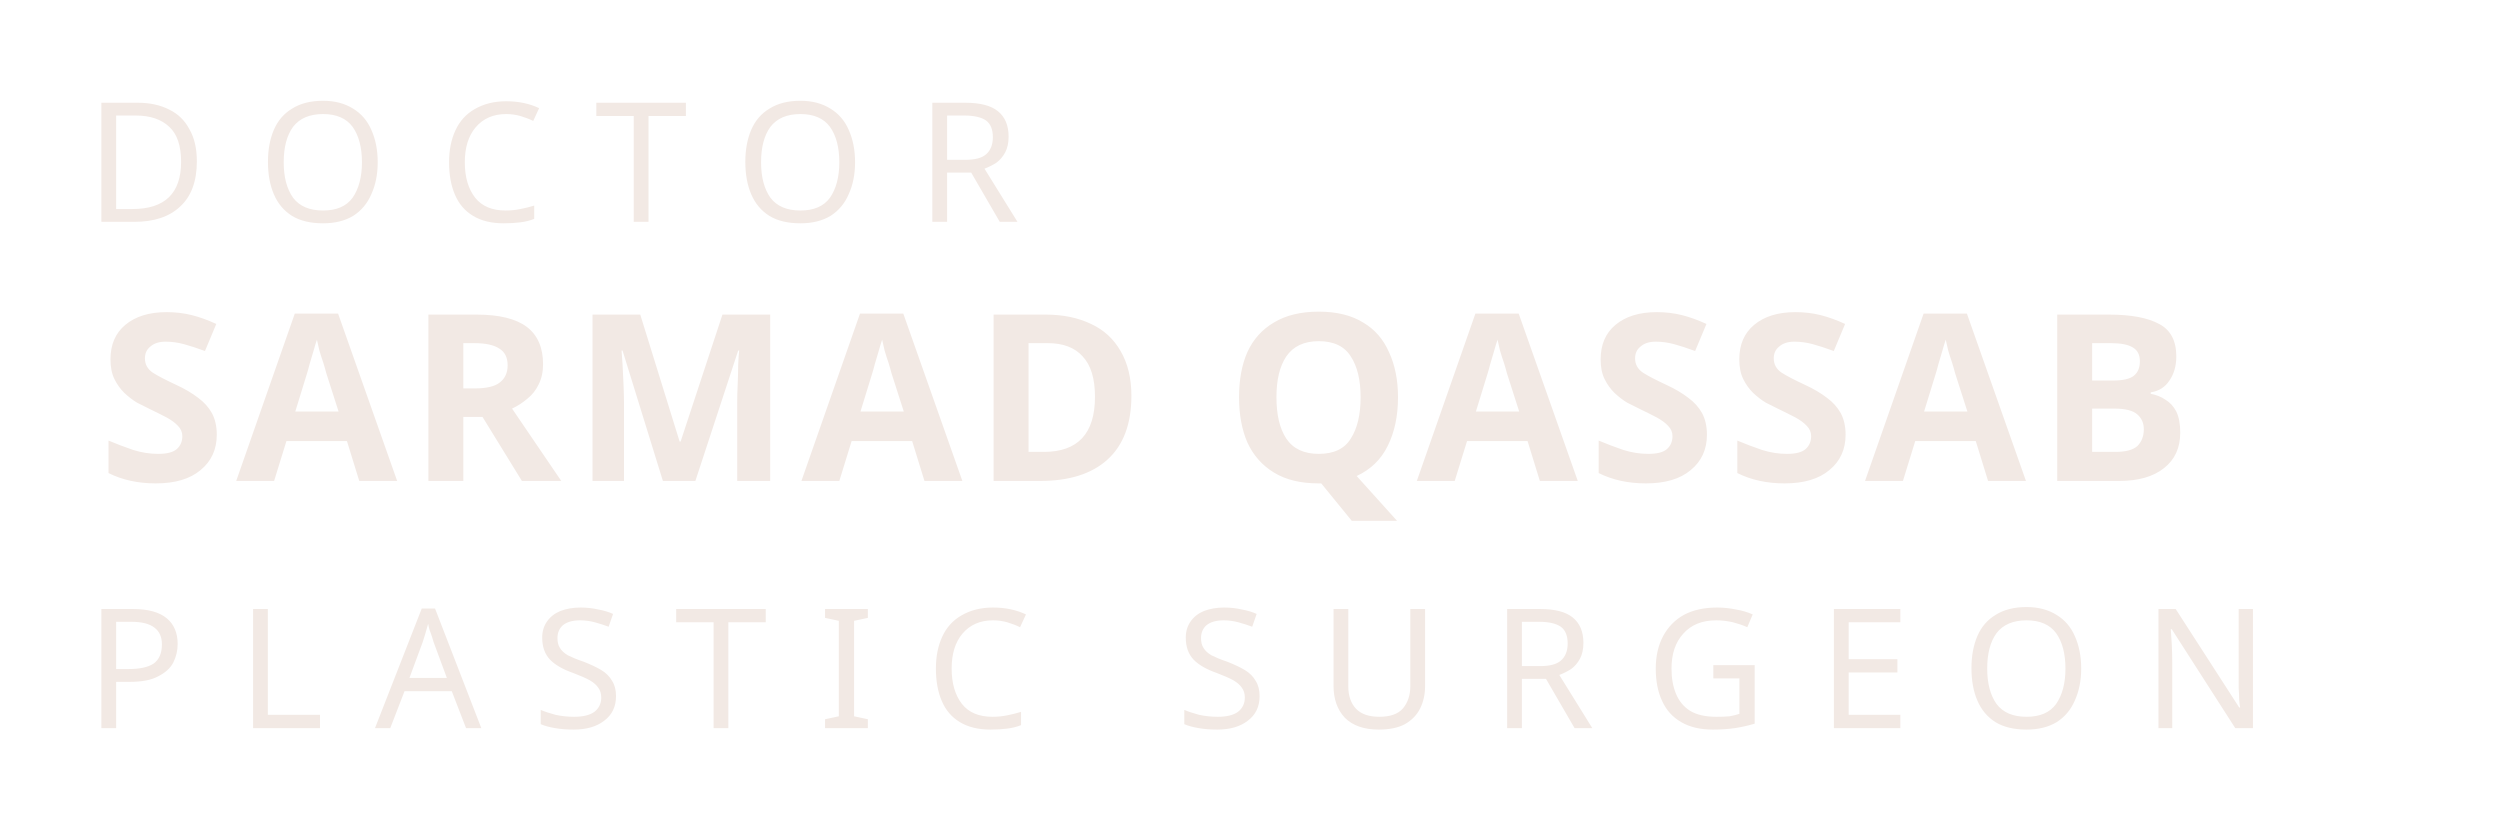
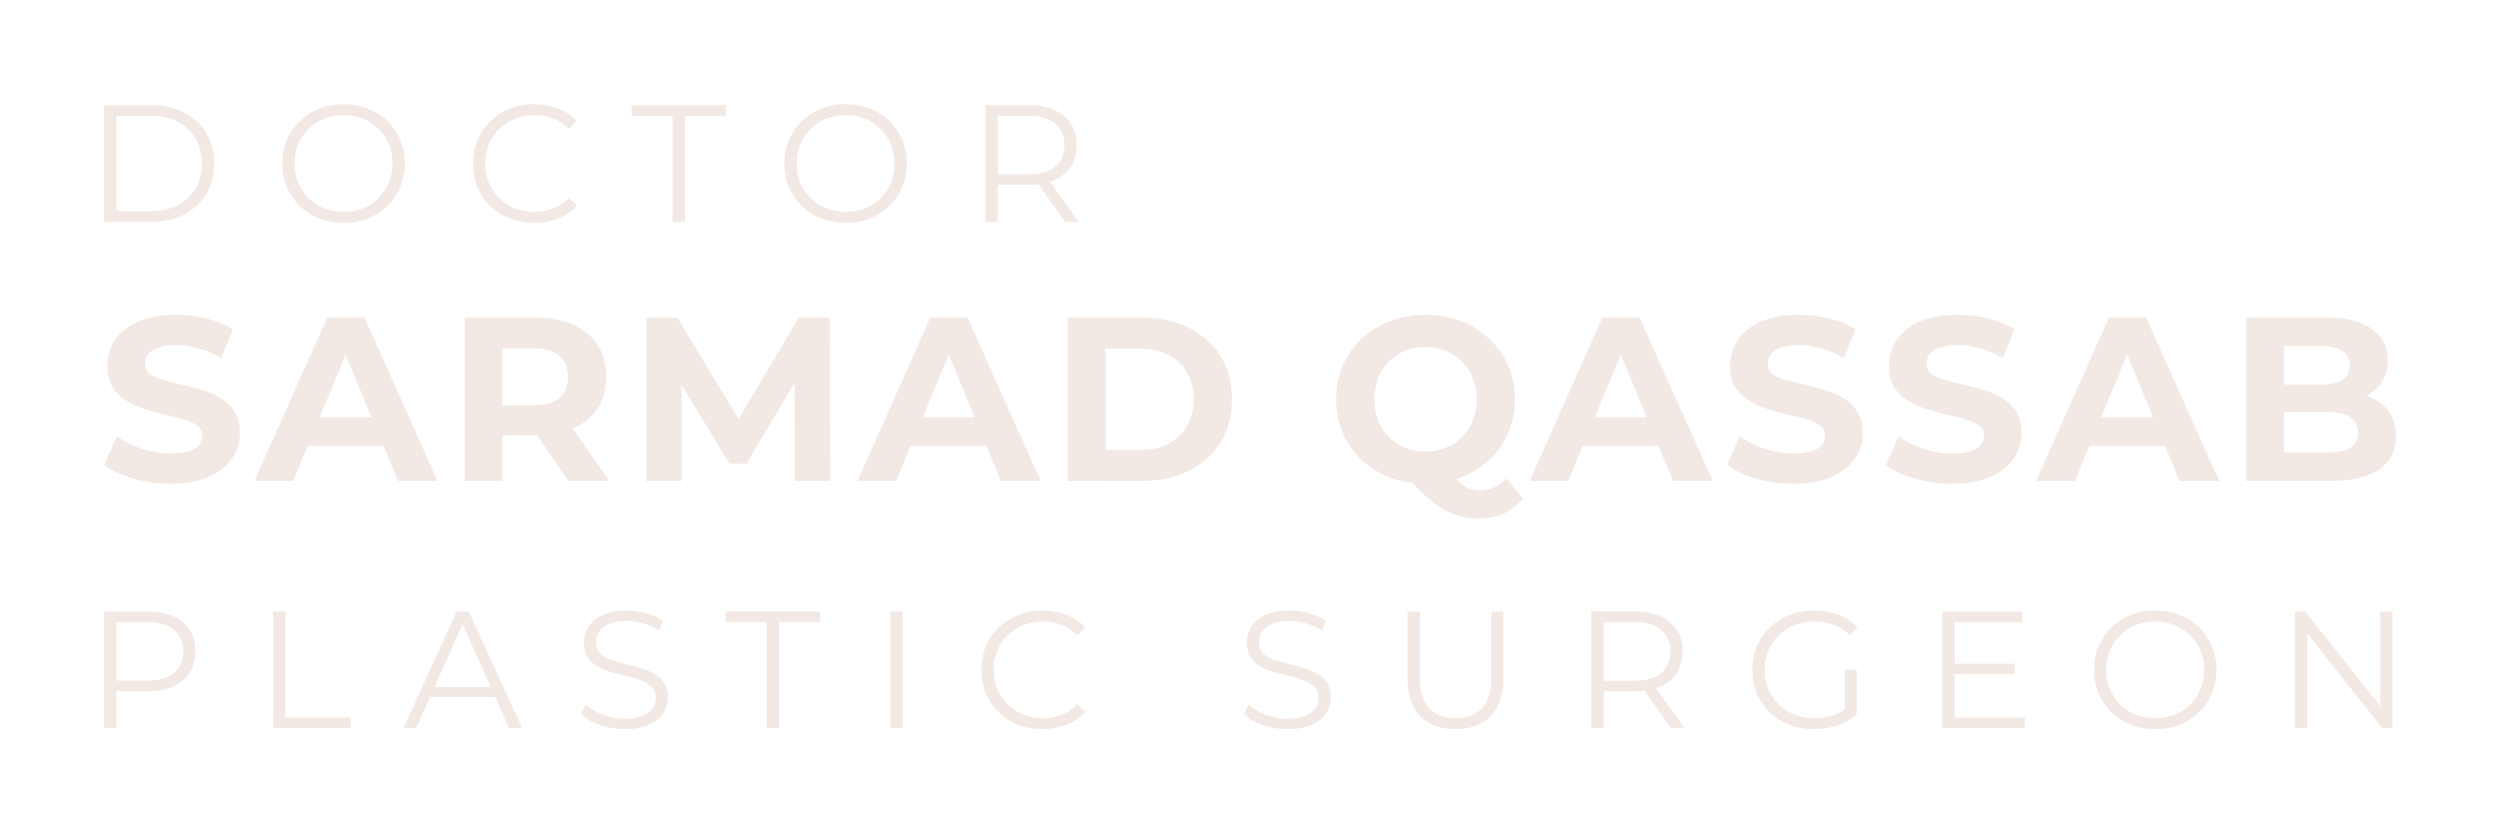
<svg xmlns="http://www.w3.org/2000/svg" width="300" height="100" viewBox="0 0 79.375 26.458" version="1.1" id="svg1">
  <defs id="defs1" />
  <g id="layer1">
    <g id="g36648" transform="matrix(0.402479,0,0,0.402479,-23.20318,31.15593)">
      <rect style="fill:#4a4e69;fill-opacity:1;stroke:none;stroke-width:1.323;stroke-linecap:round;stroke-linejoin:round" id="rect1877" width="39.443" height="39.443" x="97.094" y="-133.355" rx="0" ry="0" />
      <rect style="fill:#9a8c98;fill-opacity:1;stroke:none;stroke-width:1.323;stroke-linecap:round;stroke-linejoin:round" id="rect2038" width="39.443" height="39.443" x="136.537" y="-133.355" rx="0" ry="0" />
      <rect style="fill:#c9ada7;fill-opacity:1;stroke:none;stroke-width:1.323;stroke-linecap:round;stroke-linejoin:round" id="rect2040" width="39.443" height="39.443" x="175.98" y="-133.355" rx="0" ry="0" />
      <rect style="fill:#f2e9e4;fill-opacity:1;stroke:none;stroke-width:1.323;stroke-linecap:round;stroke-linejoin:round" id="rect10241" width="39.443" height="39.443" x="215.423" y="-133.355" rx="0" ry="0" />
      <rect style="fill:#22223b;fill-opacity:1;stroke:none;stroke-width:1.323;stroke-linecap:round;stroke-linejoin:round" id="rect2437" width="39.443" height="39.443" x="57.651" y="-133.355" rx="0" ry="0" />
    </g>
-     <g id="g6">
+     <g id="g1">
      <rect style="opacity:0;fill:#000000;stroke-width:0.506" id="rect4" width="72.76" height="19.844" x="3.307" y="3.307" />
-       <text xml:space="preserve" style="font-style:normal;font-variant:normal;font-weight:bold;font-stretch:normal;font-size:7.408px;line-height:1.5;font-family:Montserrat;-inkscape-font-specification:'Montserrat Bold';text-align:center;letter-spacing:0.318px;writing-mode:lr-tb;direction:ltr;text-anchor:middle;fill:#f2e9e4;fill-opacity:1;stroke-width:0.265" x="3.1" y="15.27" id="text3">
-         <tspan id="tspan3" style="font-size:7.408px;text-align:start;letter-spacing:0.318px;text-anchor:start;fill:#f2e9e4;fill-opacity:1;stroke-width:0.265" x="3.1" y="15.27">SARMAD QASSAB</tspan>
-       </text>
-       <text xml:space="preserve" style="font-style:normal;font-variant:normal;font-weight:normal;font-stretch:normal;font-size:5.292px;line-height:1.5;font-family:Montserrat;-inkscape-font-specification:Montserrat;text-align:start;letter-spacing:1.614px;writing-mode:lr-tb;direction:ltr;text-anchor:start;fill:#f2e9e4;fill-opacity:1;stroke-width:0.265" x="2.704" y="7.043" id="text5">
-         <tspan id="tspan5" style="letter-spacing:1.614px;stroke-width:0.265" x="2.704" y="7.043">DOCTOR</tspan>
-       </text>
-       <text xml:space="preserve" style="font-style:normal;font-variant:normal;font-weight:normal;font-stretch:normal;font-size:5.292px;line-height:1.5;font-family:Montserrat;-inkscape-font-specification:Montserrat;text-align:start;letter-spacing:1.614px;writing-mode:lr-tb;direction:ltr;text-anchor:start;fill:#f2e9e4;fill-opacity:1;stroke-width:0.265" x="2.704" y="23.119" id="text6">
-         <tspan id="tspan6" style="letter-spacing:1.614px;stroke-width:0.265" x="2.704" y="23.119">PLASTIC SURGEON</tspan>
-       </text>
+       <path style="font-weight:bold;font-size:7.408px;line-height:1.5;font-family:Montserrat;-inkscape-font-specification:'Montserrat Bold';letter-spacing:0.318px;fill:#f2e9e4;stroke-width:0.265" d="m 5.419,15.359 q -0.622,0 -1.193,-0.163 -0.57,-0.17 -0.919,-0.437 l 0.407,-0.904 q 0.333,0.237 0.785,0.393 0.459,0.148 0.926,0.148 0.356,0 0.57,-0.067 0.222,-0.074 0.326,-0.2 0.104,-0.126 0.104,-0.289 0,-0.207 -0.163,-0.326 -0.163,-0.126 -0.43,-0.2 -0.267,-0.081 -0.593,-0.148 -0.319,-0.074 -0.645,-0.178 -0.319,-0.104 -0.585,-0.267 -0.267,-0.163 -0.437,-0.43 -0.163,-0.267 -0.163,-0.682 0,-0.445 0.237,-0.808 0.244,-0.37 0.726,-0.585 0.489,-0.222 1.222,-0.222 0.489,0 0.963,0.119 0.474,0.111 0.837,0.341 l -0.37,0.911 q -0.363,-0.207 -0.726,-0.304 -0.363,-0.104 -0.711,-0.104 -0.348,0 -0.57,0.081 -0.222,0.081 -0.319,0.215 -0.096,0.126 -0.096,0.296 0,0.2 0.163,0.326 0.163,0.119 0.43,0.193 0.267,0.074 0.585,0.148 0.326,0.074 0.645,0.17 0.326,0.096 0.593,0.259 0.267,0.163 0.43,0.43 0.17,0.267 0.17,0.674 0,0.437 -0.244,0.8 -0.244,0.363 -0.733,0.585 -0.482,0.222 -1.222,0.222 z m 2.659,-0.089 2.311,-5.186 h 1.185 l 2.319,5.186 h -1.259 l -1.897,-4.578 h 0.474 l -1.904,4.578 z m 1.156,-1.111 0.319,-0.911 h 2.667 l 0.326,0.911 z m 5.518,1.111 v -5.186 h 2.215 q 1.082,0 1.682,0.504 0.6,0.496 0.6,1.378 0,0.578 -0.274,1 -0.274,0.415 -0.778,0.637 -0.504,0.222 -1.2,0.222 h -1.578 l 0.533,-0.526 v 1.971 z m 3.297,0 -1.296,-1.882 h 1.282 l 1.311,1.882 z m -2.097,-1.837 -0.533,-0.563 h 1.511 q 0.556,0 0.83,-0.237 0.274,-0.244 0.274,-0.667 0,-0.43 -0.274,-0.667 -0.274,-0.237 -0.83,-0.237 h -1.511 l 0.533,-0.57 z m 4.562,1.837 v -5.186 h 0.993 l 2.208,3.66 h -0.526 l 2.171,-3.66 h 0.985 l 0.015,5.186 h -1.126 l -0.007,-3.46 h 0.207 l -1.734,2.911 h -0.541 l -1.771,-2.911 h 0.252 v 3.46 z m 6.711,0 2.311,-5.186 h 1.185 l 2.319,5.186 H 31.781 L 29.884,10.692 h 0.474 l -1.904,4.578 z m 1.156,-1.111 0.319,-0.911 h 2.667 l 0.326,0.911 z m 5.518,1.111 v -5.186 h 2.356 q 0.845,0 1.489,0.326 0.645,0.319 1.008,0.896 0.363,0.578 0.363,1.371 0,0.785 -0.363,1.371 -0.363,0.578 -1.008,0.904 -0.645,0.319 -1.489,0.319 z m 1.2,-0.985 h 1.096 q 0.519,0 0.896,-0.193 0.385,-0.2 0.593,-0.563 0.215,-0.363 0.215,-0.852 0,-0.496 -0.215,-0.852 -0.207,-0.363 -0.593,-0.556 -0.378,-0.2 -0.896,-0.2 h -1.096 z m 10.162,1.074 q -0.607,0 -1.133,-0.2 -0.519,-0.2 -0.904,-0.563 -0.378,-0.363 -0.593,-0.852 -0.207,-0.489 -0.207,-1.067 0,-0.578 0.207,-1.067 0.215,-0.489 0.6,-0.852 0.385,-0.363 0.904,-0.563 0.519,-0.2 1.126,-0.2 0.615,0 1.126,0.2 0.519,0.2 0.896,0.563 0.385,0.356 0.6,0.845 0.215,0.489 0.215,1.074 0,0.578 -0.215,1.074 -0.215,0.489 -0.6,0.852 -0.378,0.356 -0.896,0.556 -0.511,0.2 -1.126,0.2 z m 1.697,1.104 q -0.304,0 -0.578,-0.067 -0.267,-0.067 -0.533,-0.215 -0.259,-0.148 -0.548,-0.4 -0.282,-0.252 -0.615,-0.622 l 1.259,-0.319 q 0.2,0.274 0.37,0.437 0.17,0.163 0.326,0.23 0.163,0.067 0.341,0.067 0.474,0 0.845,-0.385 l 0.533,0.637 q -0.526,0.637 -1.4,0.637 z m -1.697,-2.126 q 0.348,0 0.637,-0.119 0.296,-0.119 0.519,-0.341 0.222,-0.222 0.341,-0.526 0.126,-0.311 0.126,-0.674 0,-0.37 -0.126,-0.674 -0.119,-0.304 -0.341,-0.526 -0.222,-0.222 -0.519,-0.341 -0.289,-0.119 -0.637,-0.119 -0.348,0 -0.645,0.119 -0.296,0.119 -0.519,0.341 -0.215,0.222 -0.341,0.526 -0.119,0.304 -0.119,0.674 0,0.363 0.119,0.674 0.126,0.304 0.341,0.526 0.222,0.222 0.519,0.341 0.296,0.119 0.645,0.119 z m 3.303,0.933 2.311,-5.186 h 1.185 l 2.319,5.186 h -1.259 l -1.897,-4.578 h 0.474 l -1.904,4.578 z m 1.156,-1.111 0.319,-0.911 h 2.667 l 0.326,0.911 z m 7.222,1.2 q -0.622,0 -1.193,-0.163 -0.57,-0.17 -0.919,-0.437 l 0.407,-0.904 q 0.333,0.237 0.785,0.393 0.459,0.148 0.926,0.148 0.356,0 0.57,-0.067 0.222,-0.074 0.326,-0.2 0.104,-0.126 0.104,-0.289 0,-0.207 -0.163,-0.326 -0.163,-0.126 -0.43,-0.2 -0.267,-0.081 -0.593,-0.148 -0.319,-0.074 -0.645,-0.178 -0.319,-0.104 -0.585,-0.267 -0.267,-0.163 -0.437,-0.43 -0.163,-0.267 -0.163,-0.682 0,-0.445 0.237,-0.808 0.244,-0.37 0.726,-0.585 0.489,-0.222 1.222,-0.222 0.489,0 0.963,0.119 0.474,0.111 0.837,0.341 l -0.37,0.911 Q 58.186,11.159 57.823,11.062 57.46,10.959 57.112,10.959 q -0.348,0 -0.57,0.081 -0.222,0.081 -0.319,0.215 -0.096,0.126 -0.096,0.296 0,0.2 0.163,0.326 0.163,0.119 0.43,0.193 0.267,0.074 0.585,0.148 0.326,0.074 0.645,0.17 0.326,0.096 0.593,0.259 0.267,0.163 0.43,0.43 0.17,0.267 0.17,0.674 0,0.437 -0.244,0.8 -0.244,0.363 -0.733,0.585 -0.482,0.222 -1.222,0.222 z m 5.044,0 q -0.622,0 -1.193,-0.163 -0.57,-0.17 -0.919,-0.437 l 0.407,-0.904 q 0.333,0.237 0.785,0.393 0.459,0.148 0.926,0.148 0.356,0 0.57,-0.067 0.222,-0.074 0.326,-0.2 0.104,-0.126 0.104,-0.289 0,-0.207 -0.163,-0.326 -0.163,-0.126 -0.43,-0.2 -0.267,-0.081 -0.593,-0.148 -0.319,-0.074 -0.645,-0.178 -0.319,-0.104 -0.585,-0.267 -0.267,-0.163 -0.437,-0.43 -0.163,-0.267 -0.163,-0.682 0,-0.445 0.237,-0.808 0.244,-0.37 0.726,-0.585 0.489,-0.222 1.222,-0.222 0.489,0 0.963,0.119 0.474,0.111 0.837,0.341 l -0.37,0.911 q -0.363,-0.207 -0.726,-0.304 -0.363,-0.104 -0.711,-0.104 -0.348,0 -0.57,0.081 -0.222,0.081 -0.319,0.215 -0.096,0.126 -0.096,0.296 0,0.2 0.163,0.326 0.163,0.119 0.43,0.193 0.267,0.074 0.585,0.148 0.326,0.074 0.645,0.17 0.326,0.096 0.593,0.259 0.267,0.163 0.43,0.43 0.17,0.267 0.17,0.674 0,0.437 -0.244,0.8 -0.244,0.363 -0.733,0.585 -0.482,0.222 -1.222,0.222 z m 2.659,-0.089 2.311,-5.186 h 1.185 l 2.319,5.186 h -1.259 l -1.897,-4.578 h 0.474 l -1.904,4.578 z m 1.156,-1.111 0.319,-0.911 h 2.667 l 0.326,0.911 z m 5.518,1.111 v -5.186 h 2.534 q 0.978,0 1.467,0.37 0.496,0.37 0.496,0.978 0,0.407 -0.2,0.711 -0.2,0.296 -0.548,0.459 -0.348,0.163 -0.8,0.163 l 0.141,-0.304 q 0.489,0 0.867,0.163 0.378,0.156 0.585,0.467 0.215,0.311 0.215,0.763 0,0.667 -0.526,1.045 -0.526,0.37 -1.548,0.37 z m 1.193,-0.904 h 1.4 q 0.467,0 0.704,-0.148 0.244,-0.156 0.244,-0.489 0,-0.326 -0.244,-0.482 -0.237,-0.163 -0.704,-0.163 h -1.489 v -0.874 h 1.282 q 0.437,0 0.667,-0.148 0.237,-0.156 0.237,-0.467 0,-0.304 -0.237,-0.452 -0.23,-0.156 -0.667,-0.156 h -1.193 z" id="text3" aria-label="SARMAD QASSAB" />
+       <path d="M 3.307,7.043 V 3.339 h 1.508 q 0.593,0 1.037,0.238 0.45,0.233 0.699,0.651 0.249,0.418 0.249,0.963 0,0.545 -0.249,0.963 -0.249,0.418 -0.699,0.656 -0.445,0.233 -1.037,0.233 z m 0.392,-0.339 h 1.095 q 0.492,0 0.852,-0.191 0.365,-0.196 0.566,-0.534 0.201,-0.344 0.201,-0.788 0,-0.45 -0.201,-0.788 -0.201,-0.339 -0.566,-0.529 -0.36,-0.196 -0.852,-0.196 h -1.095 z m 7.213,0.37 q -0.418,0 -0.778,-0.138 Q 9.779,6.795 9.514,6.541 9.255,6.281 9.107,5.943 8.964,5.599 8.964,5.191 q 0,-0.407 0.143,-0.746 0.148,-0.344 0.407,-0.598 0.265,-0.259 0.619,-0.397 0.355,-0.143 0.778,-0.143 0.418,0 0.773,0.143 0.355,0.138 0.614,0.392 0.265,0.254 0.407,0.598 0.148,0.344 0.148,0.751 0,0.407 -0.148,0.751 -0.143,0.344 -0.407,0.598 -0.259,0.254 -0.614,0.397 -0.355,0.138 -0.773,0.138 z m 0,-0.349 q 0.333,0 0.614,-0.111 0.286,-0.116 0.492,-0.323 0.212,-0.212 0.328,-0.487 0.116,-0.28 0.116,-0.614 0,-0.333 -0.116,-0.609 -0.116,-0.28 -0.328,-0.487 -0.206,-0.212 -0.492,-0.323 -0.28,-0.116 -0.614,-0.116 -0.333,0 -0.619,0.116 -0.286,0.111 -0.497,0.323 -0.206,0.206 -0.328,0.487 -0.116,0.275 -0.116,0.609 0,0.328 0.116,0.609 0.122,0.28 0.328,0.492 0.212,0.206 0.497,0.323 0.286,0.111 0.619,0.111 z m 6.043,0.349 q -0.418,0 -0.773,-0.138 Q 15.827,6.795 15.568,6.541 15.309,6.287 15.161,5.943 15.018,5.599 15.018,5.191 q 0,-0.407 0.143,-0.751 0.148,-0.344 0.407,-0.598 0.265,-0.254 0.619,-0.392 0.355,-0.143 0.773,-0.143 0.402,0 0.757,0.138 0.355,0.132 0.598,0.402 l -0.249,0.249 q -0.228,-0.233 -0.503,-0.333 -0.275,-0.106 -0.593,-0.106 -0.333,0 -0.619,0.116 -0.286,0.111 -0.497,0.323 -0.212,0.206 -0.333,0.487 -0.116,0.275 -0.116,0.609 0,0.333 0.116,0.614 0.122,0.275 0.333,0.487 0.212,0.206 0.497,0.323 0.286,0.111 0.619,0.111 0.318,0 0.593,-0.106 0.275,-0.106 0.503,-0.339 l 0.249,0.249 q -0.243,0.27 -0.598,0.407 -0.355,0.138 -0.762,0.138 z m 4.4,-0.032 V 3.678 h -1.302 v -0.339 h 2.995 v 0.339 h -1.302 v 3.366 z m 5.498,0.032 q -0.418,0 -0.778,-0.138 Q 25.72,6.795 25.455,6.541 25.196,6.281 25.048,5.943 24.905,5.599 24.905,5.191 q 0,-0.407 0.143,-0.746 0.148,-0.344 0.407,-0.598 0.265,-0.259 0.619,-0.397 0.355,-0.143 0.778,-0.143 0.418,0 0.773,0.143 0.355,0.138 0.614,0.392 0.265,0.254 0.407,0.598 0.148,0.344 0.148,0.751 0,0.407 -0.148,0.751 -0.143,0.344 -0.407,0.598 -0.259,0.254 -0.614,0.397 -0.355,0.138 -0.773,0.138 z m 0,-0.349 q 0.333,0 0.614,-0.111 0.286,-0.116 0.492,-0.323 0.212,-0.212 0.328,-0.487 0.116,-0.28 0.116,-0.614 0,-0.333 -0.116,-0.609 -0.116,-0.28 -0.328,-0.487 -0.206,-0.212 -0.492,-0.323 -0.28,-0.116 -0.614,-0.116 -0.333,0 -0.619,0.116 -0.286,0.111 -0.497,0.323 -0.206,0.206 -0.328,0.487 -0.116,0.275 -0.116,0.609 0,0.328 0.116,0.609 0.122,0.28 0.328,0.492 0.212,0.206 0.497,0.323 0.286,0.111 0.619,0.111 z m 4.434,0.318 V 3.339 h 1.386 q 0.704,0 1.106,0.339 0.407,0.333 0.407,0.931 0,0.392 -0.185,0.677 -0.18,0.28 -0.519,0.434 -0.339,0.148 -0.81,0.148 h -1.169 l 0.175,-0.18 v 1.355 z m 2.529,0 -0.953,-1.344 h 0.423 l 0.958,1.344 z M 31.678,5.72 31.504,5.535 h 1.159 q 0.556,0 0.841,-0.243 0.291,-0.243 0.291,-0.683 0,-0.445 -0.291,-0.688 -0.286,-0.243 -0.841,-0.243 h -1.159 l 0.175,-0.185 z" id="text5" style="font-size:5.292px;line-height:1.5;font-family:Montserrat;-inkscape-font-specification:Montserrat;letter-spacing:1.614px;fill:#f2e9e4;stroke-width:0.265" aria-label="DOCTOR" />
+       <path d="m 3.307,23.119 v -3.704 h 1.386 q 0.471,0 0.81,0.153 0.339,0.148 0.519,0.434 0.185,0.28 0.185,0.683 0,0.392 -0.185,0.677 Q 5.842,21.643 5.503,21.796 5.165,21.95 4.694,21.95 H 3.524 L 3.699,21.765 v 1.355 z M 3.699,21.796 3.524,21.606 H 4.683 q 0.556,0 0.841,-0.238 0.291,-0.243 0.291,-0.683 0,-0.445 -0.291,-0.688 Q 5.239,19.754 4.683,19.754 H 3.524 l 0.175,-0.185 z m 4.969,1.323 v -3.704 h 0.392 v 3.366 h 2.074 v 0.339 z m 4.138,0 1.693,-3.704 h 0.386 l 1.693,3.704 h -0.413 l -1.556,-3.477 h 0.159 l -1.556,3.477 z m 0.667,-0.99 0.116,-0.318 h 2.154 l 0.116,0.318 z m 6.355,1.021 q -0.413,0 -0.794,-0.132 -0.376,-0.138 -0.582,-0.349 l 0.153,-0.302 q 0.196,0.191 0.524,0.323 0.333,0.127 0.699,0.127 0.349,0 0.566,-0.085 0.222,-0.09 0.323,-0.238 0.106,-0.148 0.106,-0.328 0,-0.217 -0.127,-0.349 -0.122,-0.132 -0.323,-0.206 -0.201,-0.079 -0.445,-0.138 -0.243,-0.058 -0.487,-0.122 -0.243,-0.069 -0.45,-0.18 -0.201,-0.111 -0.328,-0.291 -0.122,-0.185 -0.122,-0.482 0,-0.275 0.143,-0.503 0.148,-0.233 0.45,-0.37 0.302,-0.143 0.773,-0.143 0.312,0 0.619,0.09 0.307,0.085 0.529,0.238 l -0.132,0.312 q -0.238,-0.159 -0.508,-0.233 -0.265,-0.074 -0.513,-0.074 -0.333,0 -0.55,0.09 -0.217,0.09 -0.323,0.243 -0.101,0.148 -0.101,0.339 0,0.217 0.122,0.349 0.127,0.132 0.328,0.206 0.206,0.074 0.45,0.132 0.243,0.058 0.482,0.127 0.243,0.069 0.445,0.18 0.206,0.106 0.328,0.286 0.127,0.18 0.127,0.471 0,0.27 -0.148,0.503 -0.148,0.228 -0.455,0.37 -0.302,0.138 -0.778,0.138 z m 4.514,-0.032 v -3.366 h -1.302 v -0.339 h 2.995 v 0.339 h -1.302 v 3.366 z m 3.932,0 v -3.704 h 0.392 v 3.704 z m 4.821,0.032 q -0.418,0 -0.773,-0.138 -0.355,-0.143 -0.614,-0.397 -0.259,-0.254 -0.407,-0.598 -0.143,-0.344 -0.143,-0.751 0,-0.407 0.143,-0.751 0.148,-0.344 0.407,-0.598 0.265,-0.254 0.619,-0.392 0.355,-0.143 0.773,-0.143 0.402,0 0.757,0.138 0.355,0.132 0.598,0.402 l -0.249,0.249 q -0.228,-0.233 -0.503,-0.333 -0.275,-0.106 -0.593,-0.106 -0.333,0 -0.619,0.116 -0.286,0.111 -0.497,0.323 -0.212,0.206 -0.333,0.487 -0.116,0.275 -0.116,0.609 0,0.333 0.116,0.614 0.122,0.275 0.333,0.487 0.212,0.206 0.497,0.323 0.286,0.111 0.619,0.111 0.318,0 0.593,-0.106 0.275,-0.106 0.503,-0.339 l 0.249,0.249 q -0.243,0.27 -0.598,0.407 -0.355,0.138 -0.762,0.138 z m 7.779,0 q -0.413,0 -0.794,-0.132 -0.376,-0.138 -0.582,-0.349 l 0.153,-0.302 q 0.196,0.191 0.524,0.323 0.333,0.127 0.699,0.127 0.349,0 0.566,-0.085 0.222,-0.09 0.323,-0.238 0.106,-0.148 0.106,-0.328 0,-0.217 -0.127,-0.349 -0.122,-0.132 -0.323,-0.206 -0.201,-0.079 -0.445,-0.138 -0.243,-0.058 -0.487,-0.122 -0.243,-0.069 -0.45,-0.18 -0.201,-0.111 -0.328,-0.291 -0.122,-0.185 -0.122,-0.482 0,-0.275 0.143,-0.503 0.148,-0.233 0.45,-0.37 0.302,-0.143 0.773,-0.143 0.312,0 0.619,0.09 0.307,0.085 0.529,0.238 l -0.132,0.312 q -0.238,-0.159 -0.508,-0.233 -0.265,-0.074 -0.513,-0.074 -0.333,0 -0.55,0.09 -0.217,0.09 -0.323,0.243 -0.101,0.148 -0.101,0.339 0,0.217 0.122,0.349 0.127,0.132 0.328,0.206 0.206,0.074 0.45,0.132 0.243,0.058 0.482,0.127 0.243,0.069 0.445,0.18 0.206,0.106 0.328,0.286 0.127,0.18 0.127,0.471 0,0.27 -0.148,0.503 -0.148,0.228 -0.455,0.37 -0.302,0.138 -0.778,0.138 z m 5.339,0 q -0.709,0 -1.117,-0.407 -0.407,-0.407 -0.407,-1.206 v -2.122 h 0.392 v 2.106 q 0,0.656 0.296,0.968 0.296,0.312 0.836,0.312 0.545,0 0.841,-0.312 0.296,-0.312 0.296,-0.968 v -2.106 h 0.381 v 2.122 q 0,0.799 -0.407,1.206 -0.402,0.407 -1.111,0.407 z m 4.313,-0.032 v -3.704 h 1.386 q 0.704,0 1.106,0.339 0.407,0.333 0.407,0.931 0,0.392 -0.185,0.677 -0.18,0.28 -0.519,0.434 -0.339,0.148 -0.81,0.148 h -1.169 l 0.175,-0.18 v 1.355 z m 2.529,0 -0.953,-1.344 h 0.423 l 0.958,1.344 z M 50.916,21.796 50.742,21.611 h 1.159 q 0.556,0 0.841,-0.243 0.291,-0.243 0.291,-0.683 0,-0.445 -0.291,-0.688 -0.286,-0.243 -0.841,-0.243 h -1.159 l 0.175,-0.185 z m 6.673,1.355 q -0.423,0 -0.783,-0.138 -0.355,-0.143 -0.619,-0.397 -0.259,-0.254 -0.407,-0.598 -0.143,-0.344 -0.143,-0.751 0,-0.407 0.143,-0.751 0.148,-0.344 0.413,-0.598 0.265,-0.254 0.619,-0.392 0.36,-0.143 0.783,-0.143 0.423,0 0.773,0.132 0.355,0.132 0.603,0.402 l -0.243,0.249 q -0.233,-0.233 -0.513,-0.333 -0.28,-0.101 -0.603,-0.101 -0.344,0 -0.635,0.116 -0.286,0.111 -0.503,0.323 -0.212,0.206 -0.333,0.487 -0.116,0.275 -0.116,0.609 0,0.328 0.116,0.609 0.122,0.28 0.333,0.492 0.217,0.206 0.503,0.323 0.291,0.111 0.63,0.111 0.318,0 0.598,-0.095 0.286,-0.095 0.524,-0.323 l 0.222,0.296 q -0.265,0.233 -0.619,0.355 -0.355,0.116 -0.741,0.116 z m 1.36,-0.471 -0.376,-0.048 v -1.365 h 0.376 z m 2.72,0.439 v -3.704 h 2.54 v 0.339 h -2.148 v 3.027 h 2.228 v 0.339 z m 0.349,-1.715 v -0.333 h 1.958 v 0.333 z m 6.413,1.746 q -0.418,0 -0.778,-0.138 -0.355,-0.143 -0.619,-0.397 -0.259,-0.259 -0.407,-0.598 -0.143,-0.344 -0.143,-0.751 0,-0.407 0.143,-0.746 0.148,-0.344 0.407,-0.598 0.265,-0.259 0.619,-0.397 0.355,-0.143 0.778,-0.143 0.418,0 0.773,0.143 0.355,0.138 0.614,0.392 0.265,0.254 0.407,0.598 0.148,0.344 0.148,0.751 0,0.407 -0.148,0.751 -0.143,0.344 -0.407,0.598 -0.259,0.254 -0.614,0.397 -0.355,0.138 -0.773,0.138 z m 0,-0.349 q 0.333,0 0.614,-0.111 0.286,-0.116 0.492,-0.323 0.212,-0.212 0.328,-0.487 0.116,-0.28 0.116,-0.614 0,-0.333 -0.116,-0.609 -0.116,-0.28 -0.328,-0.487 -0.206,-0.212 -0.492,-0.323 -0.28,-0.116 -0.614,-0.116 -0.333,0 -0.619,0.116 -0.286,0.111 -0.497,0.323 -0.206,0.206 -0.328,0.487 -0.116,0.275 -0.116,0.609 0,0.328 0.116,0.609 0.122,0.28 0.328,0.492 0.212,0.206 0.497,0.323 0.286,0.111 0.619,0.111 z m 4.434,0.318 v -3.704 h 0.323 l 2.556,3.217 H 75.575 v -3.217 h 0.386 v 3.704 H 75.638 l -2.551,-3.217 h 0.169 v 3.217 z" id="text6" style="font-size:5.292px;line-height:1.5;font-family:Montserrat;-inkscape-font-specification:Montserrat;letter-spacing:1.614px;fill:#f2e9e4;stroke-width:0.265" aria-label="PLASTIC SURGEON" />
    </g>
  </g>
</svg>
